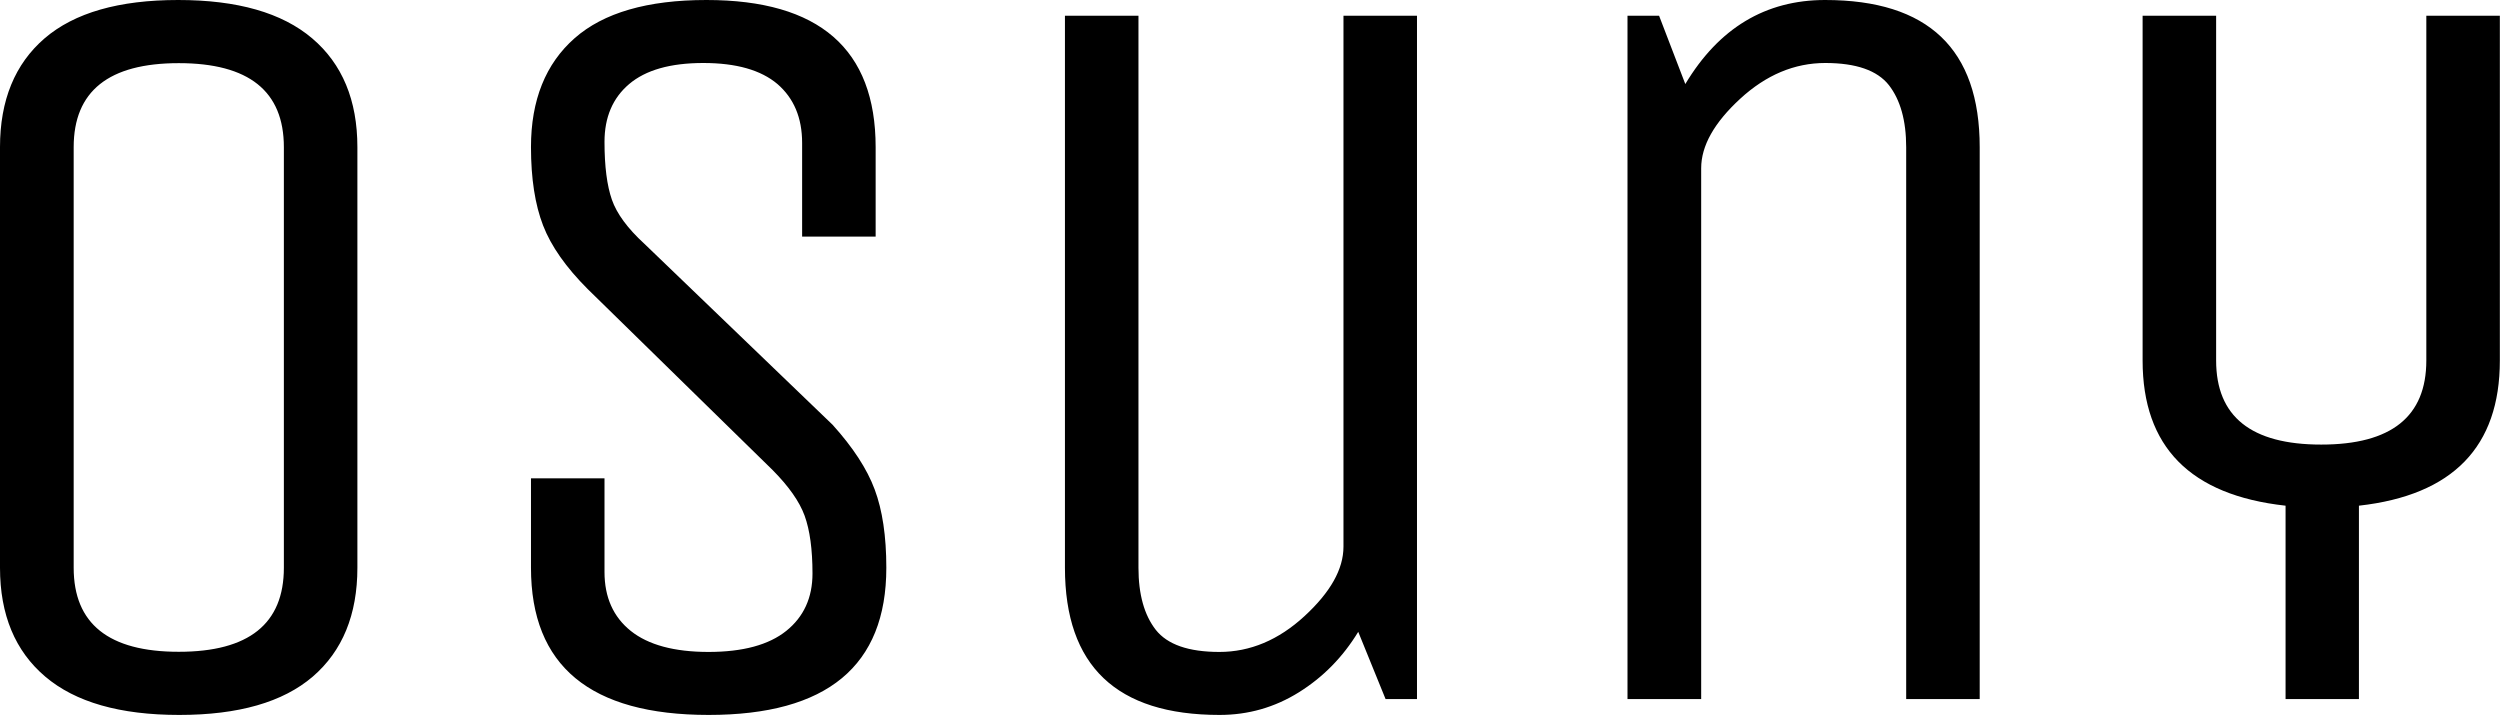
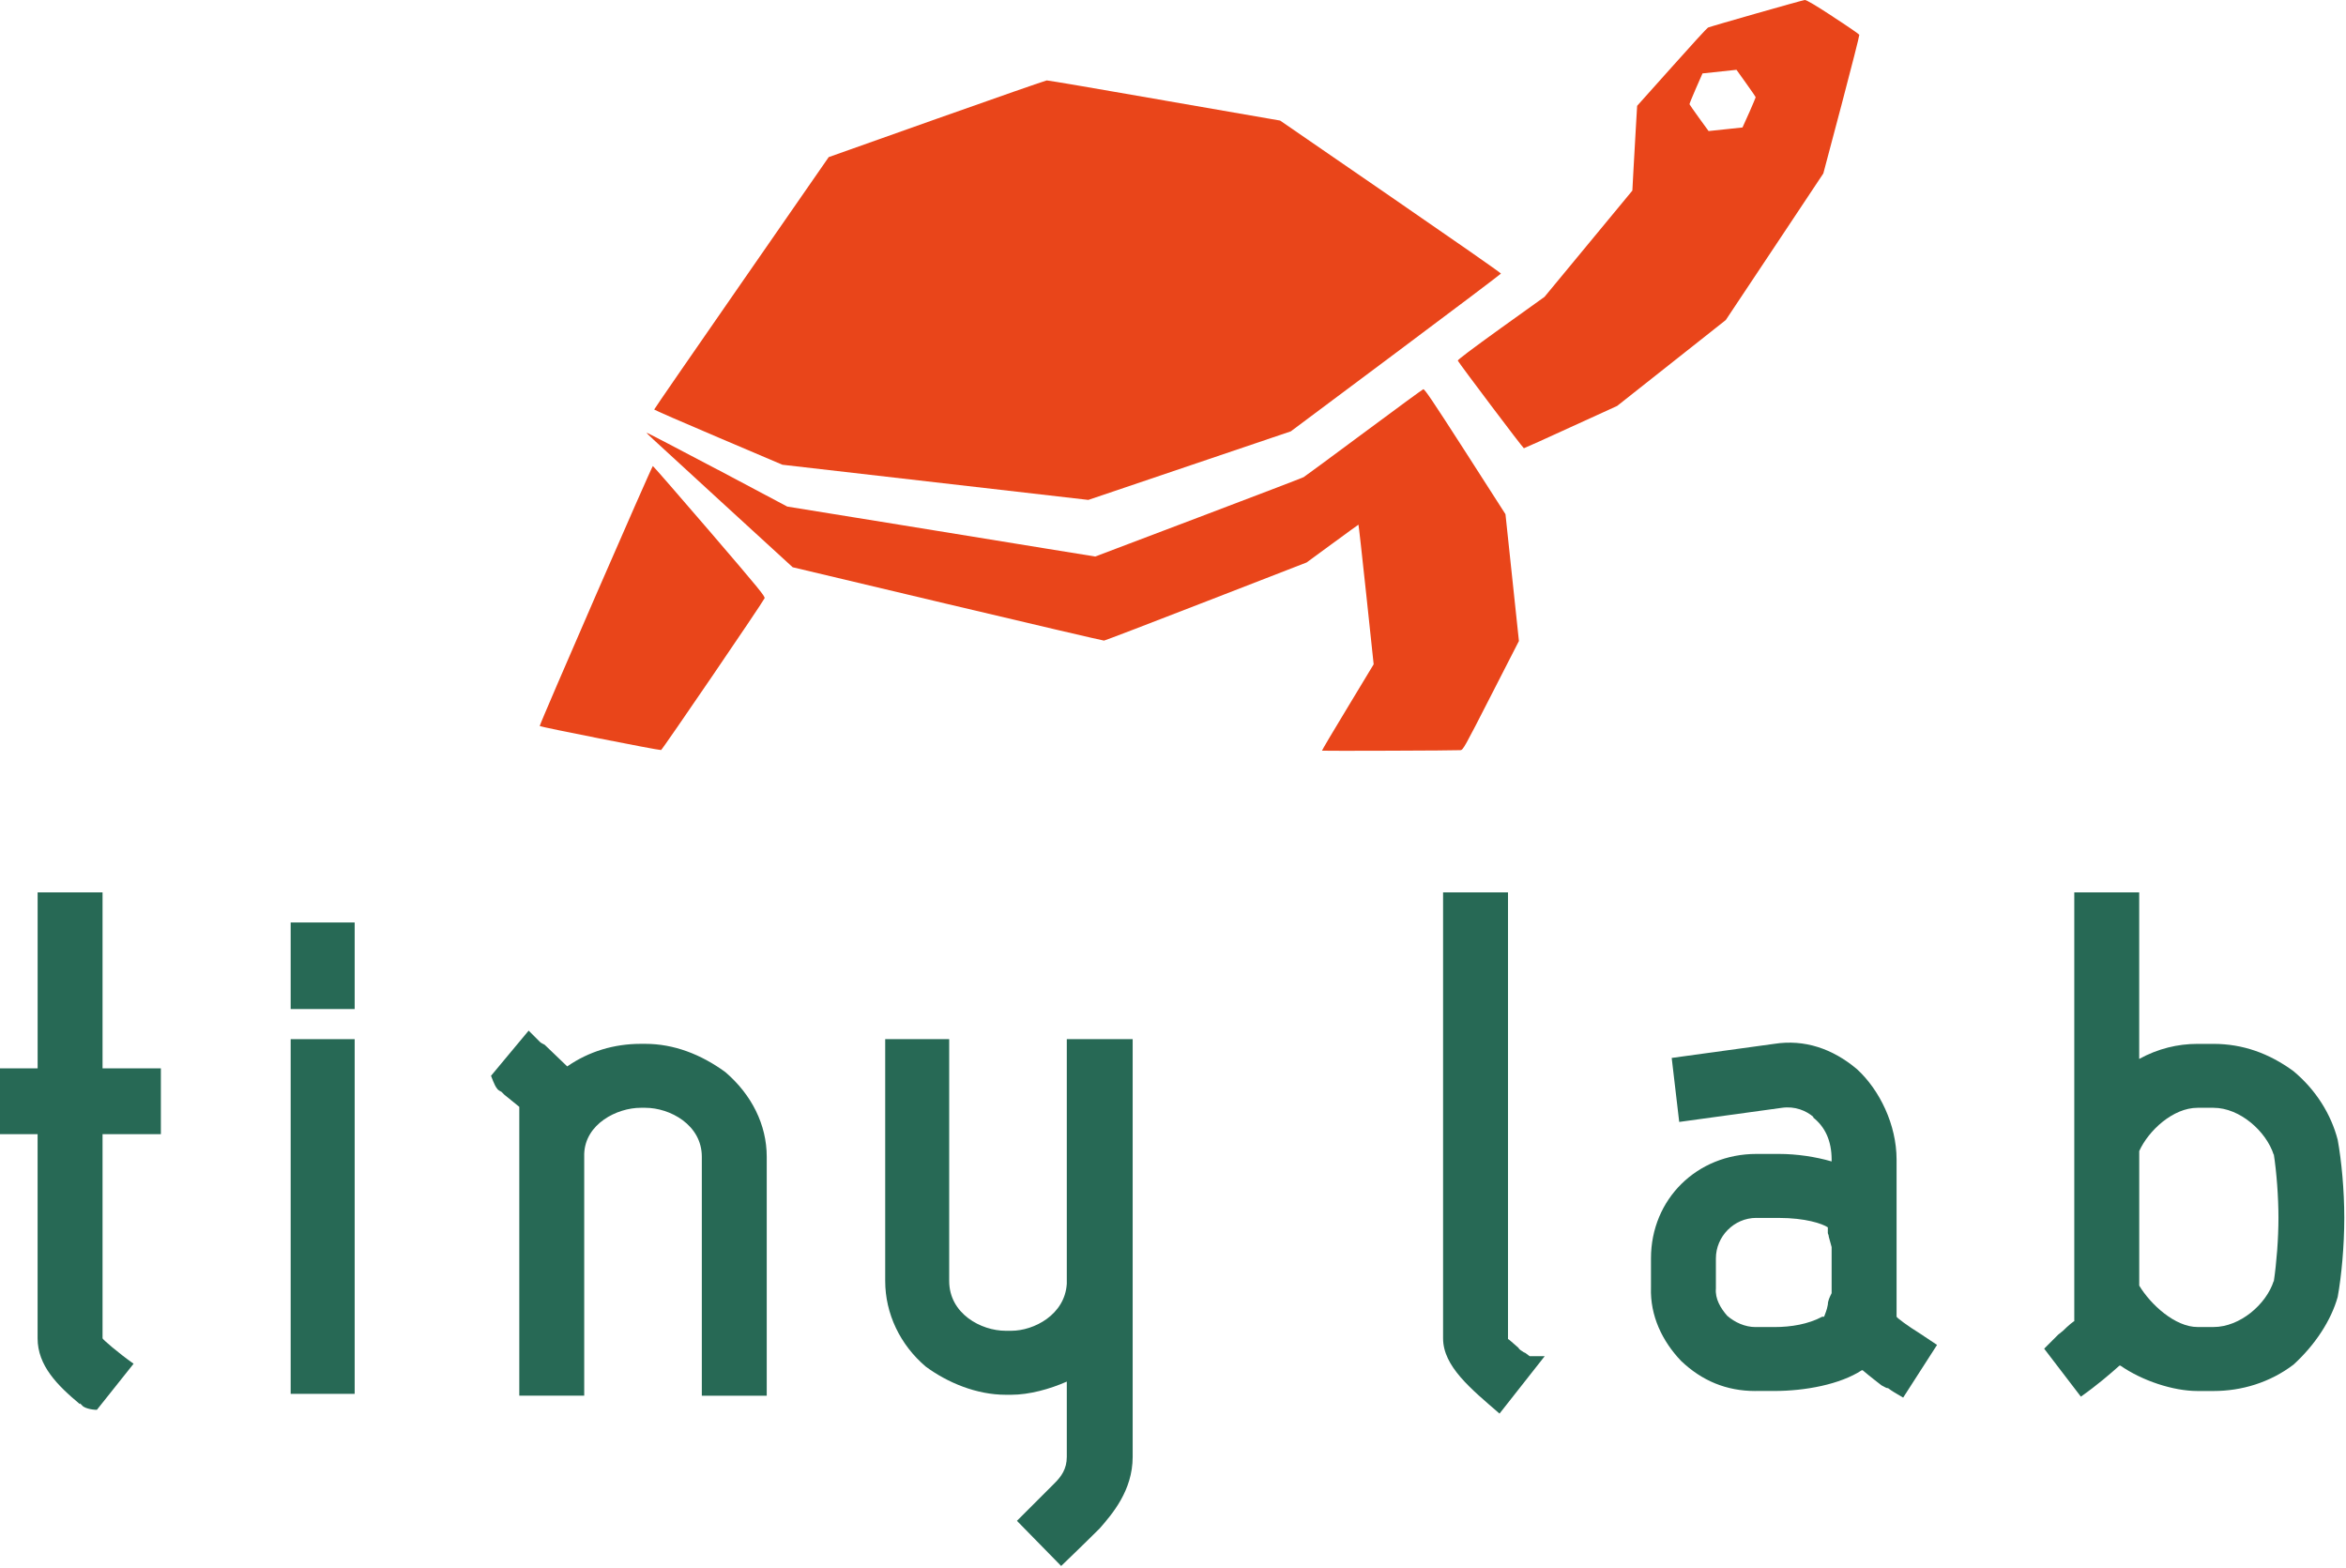
- <svg xmlns="http://www.w3.org/2000/svg" version="1.2" baseProfile="tiny" width="1591.4" height="455.1" overflow="visible" xml:space="preserve">
-   <switch>
-     <g>
-       <g fill="#000000">
-         <path d="M227.5 93.7v267.7c0 29.9-9.5 53-28.4 69.3-19 16.3-47.3 24.4-85 24.4S48 447 28.8 430.7C9.6 414.4 0 391.3 0 361.4V93.7c0-29.9 9.5-53 28.4-69.3C47.4 8.1 75.7 0 113.4 0s66.1 8.1 85.3 24.4c19.2 16.3 28.8 39.4 28.8 69.3zm-46.8 267.7V93.7c0-35.7-22.3-53.5-66.9-53.5-44.6 0-66.9 17.8-66.9 53.5v267.7c0 35.7 22.3 53.5 66.9 53.5 44.6 0 66.9-17.8 66.9-53.5zM564.2 361.4c0 62.5-37.7 93.7-113.1 93.7-75.4 0-113.1-31.2-113.1-93.7v-56.9h46.8v59.6c0 16.1 5.6 28.6 16.7 37.5 11.1 8.9 27.7 13.4 49.5 13.4 21.9 0 38.4-4.5 49.5-13.4 11.1-8.9 16.7-21.1 16.7-36.5 0-15.4-1.7-27.7-5-36.8-3.3-9.1-10.2-18.8-20.4-29.1L374.1 184c-13.8-13.8-23.3-27.3-28.4-40.5-5.1-13.2-7.7-29.8-7.7-49.9 0-29.9 9.3-53 27.8-69.3C384.2 8.1 412.2 0 449.7 0c71.8 0 107.7 31.2 107.7 93.7v56.9h-46.8V91c0-16.1-5.3-28.5-15.7-37.5-10.5-8.9-26.2-13.4-47.2-13.4-21 0-36.7 4.5-47.2 13.4s-15.7 21.2-15.7 36.8c0 15.6 1.6 27.9 4.7 36.8 3.1 8.9 10 18.3 20.7 28.1L530 270.4c12.9 14.3 21.9 28 26.8 41.2 4.9 13.1 7.4 29.7 7.4 49.8zM677.9 361.4V10h46.8v351.4c0 17 3.7 30.1 11 39.5 7.4 9.4 20.9 14.1 40.5 14.1s37.7-7.6 54.2-22.8c16.5-15.2 24.8-29.9 24.8-44.2V10H902v435h-20l-17.4-42.8c-9.8 16.1-22.4 28.9-37.8 38.5-15.4 9.6-32.2 14.4-50.5 14.4-65.6 0-98.4-31.2-98.4-93.7zM1082.8 445H1036V10h20.1l16.7 43.5c21.4-35.7 51.1-53.5 89-53.5 65.6 0 98.4 31.2 98.4 93.7V445h-46.8V93.7c0-16.9-3.7-30.1-11-39.5-7.4-9.4-20.9-14.1-40.5-14.1s-37.7 7.6-54.2 22.8c-16.5 15.2-24.8 29.9-24.8 44.2V445zM1501.7 445h-46.8V321.9c-60.7-6.7-91-37.5-91-92.4V10h46.8v219.5c0 35.7 22.3 53.5 66.9 53.5 44.6 0 66.9-17.8 66.9-53.5V10h46.8v219.5c0 54.9-29.9 85.7-89.7 92.4V445z" />
-       </g>
-     </g>
-   </switch>
+ <svg xmlns="http://www.w3.org/2000/svg" width="687" height="459" viewBox="0 0 687 459" fill="none">
+   <path d="M47.11 332.14H30.03V391.93C30.03 392.21 34.44 396.06 39.12 399.37L28.37 412.87C26.72 412.87 24.51 412.32 23.96 411.49L23.41 410.94V411.22C16.8 405.71 11.01 399.92 11.01 391.93V332.14H0V312.86H11.02V261.34H30.03V312.86H47.11V332.14Z" fill="#276955" />
+   <path d="M103.86 295.5H85.12V270.15H103.86V295.5ZM103.86 408.19H85.12V304.32H103.86V408.19Z" fill="#276955" />
+   <path d="M224.53 408.73H205.52V338.75C205.52 329.38 196.15 324.42 188.99 324.42H187.61C180.72 324.42 171.36 329.1 171.08 337.92V408.72H152.07V324.14L147.66 320.56L146.83 319.73C146.28 319.45 145.73 319.18 145.45 318.63C144.9 318.08 143.79 315.05 143.79 315.05L154.81 301.82L158.12 305.13C158.39 305.41 158.95 305.68 159.5 305.96L166.11 312.3C172.45 307.89 179.89 305.69 187.6 305.69H188.98C197.25 305.69 205.23 308.72 212.4 313.96C220.12 320.57 224.53 329.39 224.53 338.76V408.74V408.73Z" fill="#276955" />
+   <path d="M294.49 408.46C285.95 408.46 277.41 404.88 271.07 400.19C263.63 393.86 259.22 384.76 259.22 375.12V304.31H277.96V375.12C277.96 384.76 287.33 389.72 294.49 389.72H296.15C302.76 389.72 311.85 385.03 312.4 375.94V304.31H331.69V426.64C331.69 436.56 325.63 443.45 322.05 447.58C317.36 452.26 310.75 458.6 310.75 458.6L297.8 445.38L308.82 434.36C310.75 432.43 312.4 430.23 312.4 426.64V404.6C307.44 406.8 301.38 408.46 296.15 408.46H294.49Z" fill="#276955" />
+   <path d="M422.59 261.33H441.6V392.2C441.6 391.92 442.98 393.3 444.63 394.68C444.91 395.23 445.46 395.51 446.29 396.06C446.56 396.06 446.84 396.34 447.94 397.16H452.35L439.12 413.97C430.85 406.81 422.59 400.19 422.59 391.93V261.33Z" fill="#276955" />
+   <path d="M514.05 407.36C505.51 407.36 498.35 404.33 492.28 398.54C486.77 392.76 483.19 385.32 483.47 377.05V368.51C483.47 351.15 496.97 337.93 514.33 337.93H520.94C526.17 337.93 531.68 338.76 536.37 340.13V339.58C536.37 334.07 534.44 329.94 530.86 327.18H531.14C528.94 325.25 525.63 323.87 521.77 324.43L491.74 328.56L489.54 309.82L519.57 305.69C528.39 304.31 536.65 307.07 543.82 313.13C550.43 319.19 555.39 329.39 555.39 339.58V385.59C555.39 385.86 558.69 388.34 562.28 390.55L567.24 393.86L557.32 409.29C555.39 408.19 554.01 407.36 552.91 406.53C552.36 406.53 552.08 406.26 550.98 405.7C550.98 405.7 547.4 402.95 545.47 401.29H545.19C538.85 405.42 528.66 407.35 519.57 407.35H514.06L514.05 407.36ZM514.33 356.66C507.72 356.66 502.48 362.17 502.48 368.51V377.33C502.21 380.36 503.86 383.11 505.79 385.32C507.99 387.25 511.02 388.63 514.06 388.63H519.57C524.53 388.63 529.49 387.8 533.62 385.6H534.17C534.45 384.77 535 383.67 535.27 382.02C535.27 380.92 535.82 379.82 536.37 378.71V365.21L535.54 362.18C535.54 361.63 535.26 361.35 535.26 361.08V359.43C533.6 358.33 528.65 356.67 520.93 356.67H514.32L514.33 356.66Z" fill="#276955" />
+   <path d="M643.53 407.36C636.37 407.36 627.27 404.33 620.94 399.92H620.66C617.9 402.4 614.05 405.7 609.36 409.01L598.61 394.96L602.74 390.83L604.12 389.73C605.5 388.35 607.43 386.7 607.43 386.97V261.34H626.44V310.11C631.95 307.08 637.74 305.7 643.52 305.7H648.2C656.74 305.7 664.46 308.45 671.62 313.69C678.23 319.2 682.64 326.36 684.57 333.8C685.67 339.86 686.5 348.4 686.5 356.66C686.5 364.92 685.67 373.74 684.57 379.8C682.64 386.69 677.96 393.85 671.62 399.64C664.73 404.87 656.46 407.36 648.2 407.36H643.52H643.53ZM648.21 388.62C655.93 388.62 663.64 382.01 665.84 375.12V375.39C666.67 369.88 667.22 362.72 667.22 356.65C667.22 350.58 666.67 343.15 665.84 337.92V338.19C663.64 331.3 655.92 324.42 648.21 324.42H643.53C636.37 324.42 629.2 331.03 626.45 337.09V376.49C629.76 382 636.92 388.62 643.53 388.62H648.21Z" fill="#276955" />
+   <path d="M536.78 4.89C531.6 1.5 528.96 -0.05 528.51 -3.96557e-06C527.86 0.04 501.16 7.66 500.17 8.07C499.91 8.18 495.13 13.39 489.56 19.65L479.42 30.99L479.02 37.76C478.79 41.48 478.48 47.06 478.32 50.17L478.02 55.81L452.29 86.94L439.52 96.09C431 102.22 426.8 105.4 426.9 105.61C427.44 106.62 446.01 131.29 446.25 131.27C446.41 131.25 452.62 128.46 460.04 125.05L473.56 118.88L505.38 93.72L507.26 90.89C508.29 89.33 514.72 79.67 521.55 69.43L533.94 50.8L539.28 30.67C542.21 19.58 544.55 10.36 544.48 10.18C544.41 10 540.94 7.6 536.76 4.9L536.78 4.89ZM512.21 33.02L510.27 37.33L500.34 38.38L497.57 34.57C496.04 32.46 494.79 30.65 494.75 30.52C494.74 30.38 495.57 28.3 496.63 25.89L498.56 21.5L508.51 20.44L511.29 24.33C512.85 26.49 514.11 28.35 514.13 28.49C514.11 28.6 513.27 30.63 512.22 33.02H512.21Z" fill="#E9451A" />
+   <path d="M341.04 29.43C322.44 26.18 306.92 23.53 306.54 23.55C306.16 23.59 291.65 28.63 274.27 34.8L242.68 46.01L217.13 82.86C203.07 103.12 191.56 119.8 191.57 119.93C191.58 120.04 200.03 123.74 210.34 128.11L229.12 136.1L318.7 146.4L378 126.32L408.73 103.36C425.64 90.73 439.5 80.26 439.54 80.12C439.58 79.95 425.03 69.82 407.25 57.59L374.87 35.31L341.05 29.44L341.04 29.43Z" fill="#E9451A" />
+   <path d="M210.15 137.54C198.94 131.62 189.66 126.78 189.53 126.79C189.23 126.82 187.61 125.33 211.12 146.88L232.13 166.12L277.43 176.88C302.35 182.8 323 187.61 323.3 187.6C323.6 187.57 337.06 182.42 353.23 176.13L382.63 164.72L390.18 159.19C394.32 156.15 397.75 153.65 397.81 153.65C397.87 153.65 398.89 162.84 400.09 174.09L402.26 194.54L394.65 207.14C390.43 214.07 387.07 219.79 387.13 219.84C387.25 219.94 426.6 219.81 427.68 219.69C428.46 219.61 428.8 219 436.64 203.66L444.8 187.72L440.86 150.58L429.06 132.19C419.51 117.34 417.15 113.84 416.79 113.99C416.53 114.07 408.7 119.83 399.37 126.75C390.04 133.68 382.12 139.52 381.76 139.73C381.4 139.94 367.52 145.24 350.91 151.54L320.73 162.98L306.45 160.67C298.62 159.4 278.32 156.11 261.38 153.34L230.54 148.35L210.18 137.54H210.15Z" fill="#E9451A" />
+   <path d="M207.79 155.55C198.76 145.05 191.29 136.46 191.18 136.47C190.88 136.5 157.88 212.31 158.05 212.62C158.19 212.88 192.79 219.74 193.59 219.65C193.91 219.62 223.13 176.79 223.89 175.21C224.14 174.72 222.42 172.6 207.79 155.55Z" fill="#E9451A" />
</svg>
